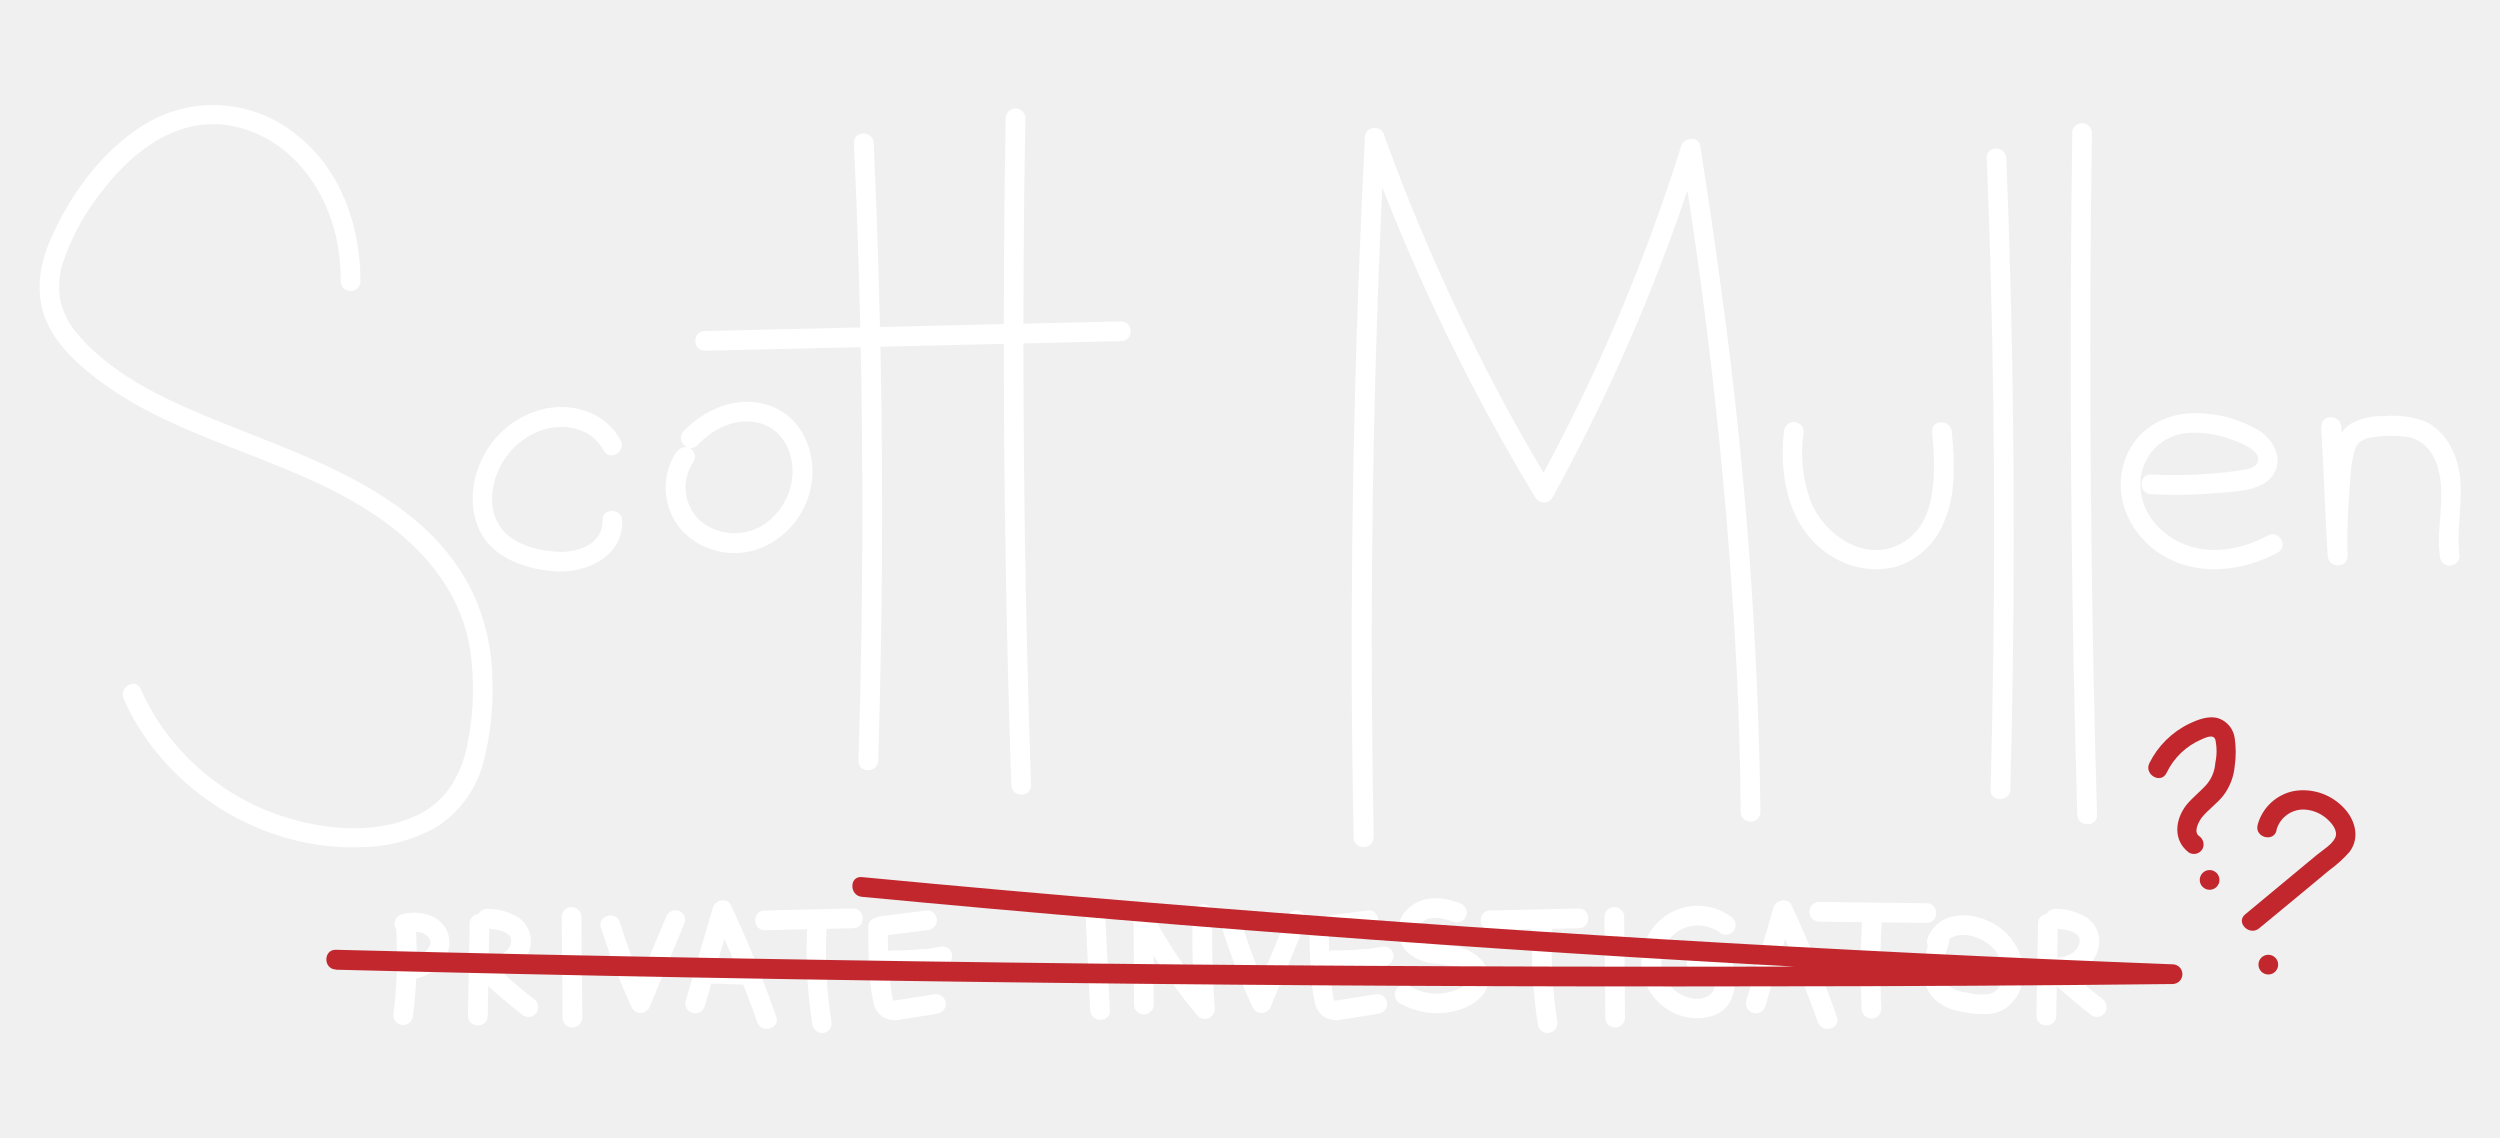
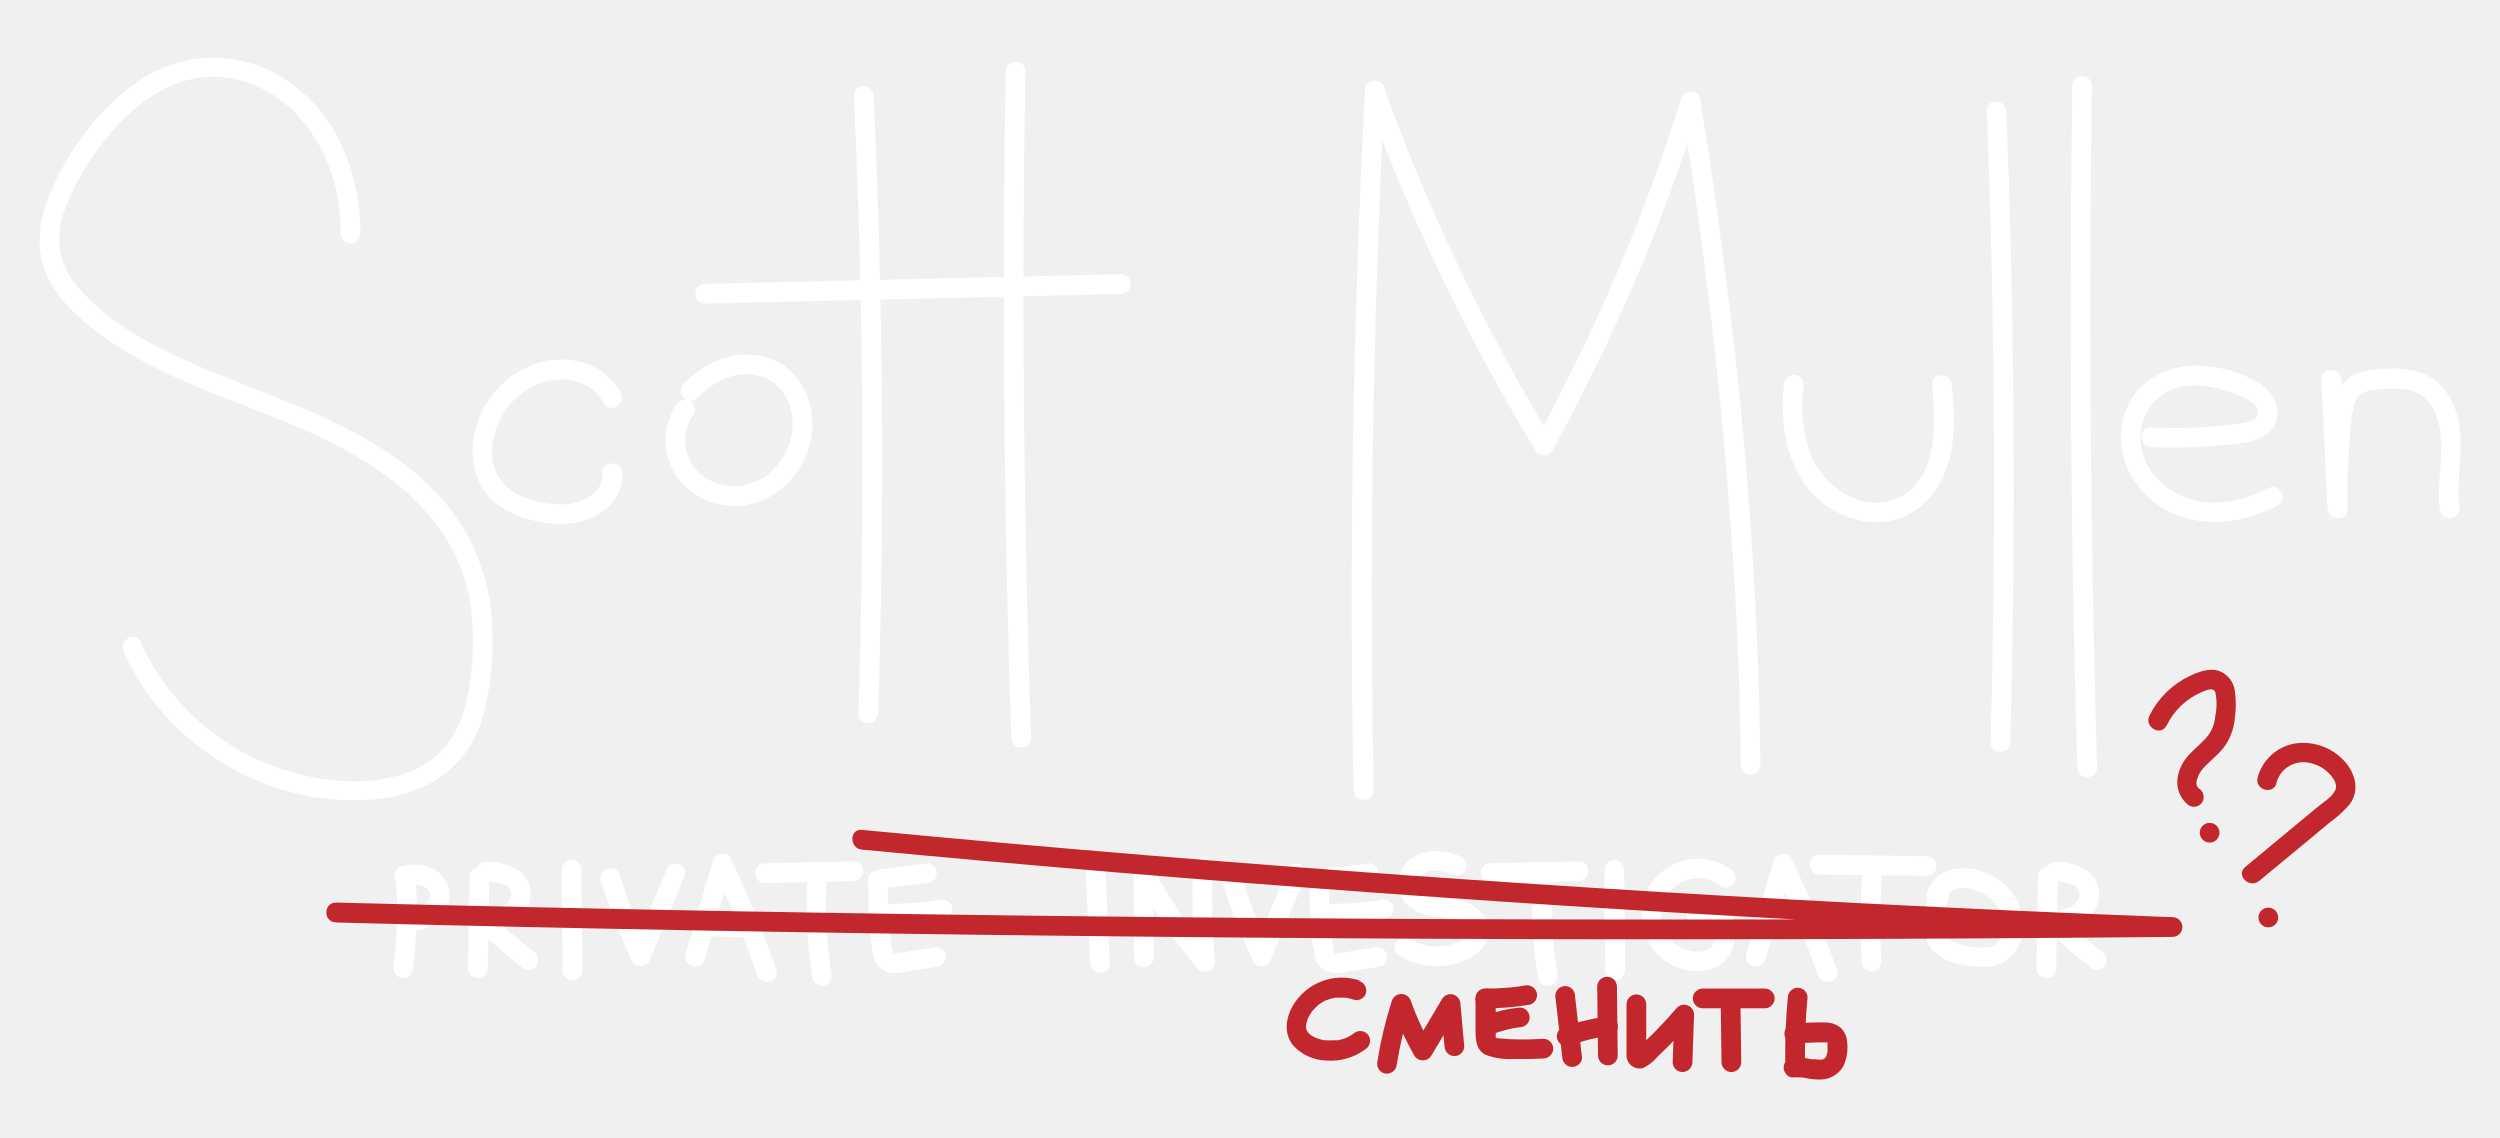
<svg xmlns="http://www.w3.org/2000/svg" id="Layer_1" data-name="Layer 1" viewBox="0 0 380.35 173.05">
  <defs>
    <style>.cls-1{fill:#fff;}.cls-2{fill:#c1272d;}</style>
  </defs>
-   <path class="cls-1" d="M54.84,42.77c0-8.41-3-17.07-9.84-22.35a20,20,0,0,0-22.13-2C16,22.24,10.63,29.5,7.61,36.62c-1.71,4-2.3,8.44-.42,12.54,1.72,3.74,5,6.56,8.25,9C29,68.11,46.8,70,60.06,80.57c6.41,5.08,11,11.83,11.69,20.12a41.88,41.88,0,0,1-.83,13.44c-1,4.06-3.07,7.56-6.83,9.57-6.73,3.58-15.63,2.55-22.51,0A36.12,36.12,0,0,1,24.1,109.81a35.34,35.34,0,0,1-2.7-5c-.78-1.76-3.37-.24-2.59,1.51,6.1,13.81,21.09,23.2,36.2,22.56a23.54,23.54,0,0,0,11.59-3.18,16.63,16.63,0,0,0,6.91-9.63,42.41,42.41,0,0,0,1.39-12.84A31.63,31.63,0,0,0,72,90.35C65,75.51,47.88,70,33.8,64.32c-7.69-3.09-16.08-6.76-21.67-13.1A12.39,12.39,0,0,1,9.24,46a12.07,12.07,0,0,1,.5-6.57A36.54,36.54,0,0,1,15.9,28.61c4.67-6,11.63-11.06,19.6-9.41C44,21,49.55,28.38,51.24,36.56a31.57,31.57,0,0,1,.6,6.21,1.5,1.5,0,0,0,3,0Z" />
-   <path class="cls-1" d="M129.92,21.76q1.68,36.51,1.16,73.08-.15,10.44-.47,20.88c-.06,1.93,2.94,1.93,3,0q1.14-36.54.09-73.09-.3-10.44-.78-20.87c-.09-1.92-3.09-1.93-3,0Z" />
-   <path class="cls-1" d="M153,18q-.66,39.53.23,79.07.25,11.19.63,22.37c.06,1.93,3.06,1.93,3,0Q155.51,80,155.73,40.39,155.79,29.2,156,18a1.5,1.5,0,0,0-3,0Z" />
-   <path class="cls-1" d="M302.27,24.06q1.49,37.44,1,74.91-.14,10.59-.42,21.16c-.06,1.93,2.94,1.93,3,0q1-37.45.08-74.93-.27-10.58-.69-21.14c-.07-1.93-3.07-1.94-3,0Z" />
-   <path class="cls-1" d="M315.28,20.23q-.57,40.39.2,80.79.22,11.48.56,22.94c.06,1.92,3.06,1.93,3,0q-1.17-40.39-1-80.79.06-11.47.22-22.94a1.5,1.5,0,0,0-3,0Z" />
-   <path class="cls-1" d="M107.24,53.36l63.32-1.46c1.93,0,1.93-3,0-3l-63.32,1.46c-1.93,0-1.94,3,0,3Z" />
-   <path class="cls-1" d="M209,127.42q-.84-41.42.64-82.82.42-11.73,1-23.43l-2.95.4A307,307,0,0,0,226.9,64.08q3.21,5.88,6.7,11.62a1.51,1.51,0,0,0,2.59,0A286.69,286.69,0,0,0,258.67,23h-2.89a723.1,723.1,0,0,1,8.42,78.38q.54,11.06.63,22.14a1.5,1.5,0,0,0,3,0,640.42,640.42,0,0,0-5.9-79q-1.49-11.19-3.26-22.33c-.25-1.55-2.49-1.29-2.89,0a282.72,282.72,0,0,1-22.18,52h2.59a301.05,301.05,0,0,1-25.54-53.42,1.51,1.51,0,0,0-3,.4q-2.13,41.36-2,82.8.06,11.73.3,23.45c0,1.93,3,1.93,3,0Z" />
-   <path class="cls-1" d="M271.41,65.7c-.84,7.08.93,15.34,7.58,19.12a12.63,12.63,0,0,0,9.47,1.41,11.65,11.65,0,0,0,7.3-6.82c1.89-4.34,1.59-9.11,1.2-13.72-.16-1.91-3.16-1.92-3,0,.48,5.73,1.1,14.44-5.33,17.31-5.32,2.37-11.13-1.78-13.12-6.62a21.44,21.44,0,0,1-1.1-10.68,1.5,1.5,0,0,0-1.5-1.5,1.54,1.54,0,0,0-1.5,1.5Z" />
-   <path class="cls-1" d="M327.28,75.18A71.2,71.2,0,0,0,337.4,75c2.53-.24,6.1-.23,8-2.22,2.22-2.3.78-5.61-1.54-7.17a18.7,18.7,0,0,0-8-2.66c-5.48-.67-10.84,1.78-12.65,7.25-1.69,5.14.54,10.47,4.77,13.6,5.47,4,12.83,3.39,18.56.26,1.69-.92.18-3.51-1.52-2.59-4,2.18-9,3.09-13.27,1.09-3.62-1.69-6.3-5.12-6.1-9.23a7.76,7.76,0,0,1,7.3-7.47,16,16,0,0,1,6.36.94c1.19.41,5.2,1.81,4.05,3.74-.45.75-1.72.9-2.49,1-1.42.25-2.86.39-4.3.51a70.55,70.55,0,0,1-9.31.15c-1.93-.1-1.92,2.9,0,3Z" />
-   <path class="cls-1" d="M353.14,65c.44,6.52.57,13.06,1,19.58.13,1.9,3.05,1.94,3,0-.06-2.72,0-5.44.19-8.15.07-1.4.17-2.79.3-4.18a16,16,0,0,1,.66-3.89c.51-1.4,1.75-1.78,3.13-1.89a17.79,17.79,0,0,1,4.89,0c3,.59,4.38,3.15,4.88,5.94.72,4-.53,8.1,0,12.14a1.54,1.54,0,0,0,1.5,1.5,1.51,1.51,0,0,0,1.5-1.5c-.54-4.17.62-8.35,0-12.52-.51-3.32-2.23-6.6-5.45-8a14,14,0,0,0-6.06-.72,9.86,9.86,0,0,0-5,1.14c-2.9,1.88-2.87,6.1-3.11,9.18a106.6,106.6,0,0,0-.37,10.87h3c-.43-6.52-.56-13.06-1-19.58-.12-1.91-3.12-1.93-3,0Z" />
-   <path class="cls-1" d="M102.93,68.7a9.88,9.88,0,0,0,.8,12,11,11,0,0,0,12.08,2.67,12.73,12.73,0,0,0,7.66-9.78c.63-4.3-1-9.12-5-11.27-5-2.66-10.78-.59-14.45,3.27-1.34,1.4.78,3.52,2.12,2.12,2.47-2.6,6-4.36,9.64-3.27,3.28,1,4.88,4.25,4.8,7.5A9.86,9.86,0,0,1,115.9,80a8.25,8.25,0,0,1-9-.45,6.89,6.89,0,0,1-1.35-9.35,1.51,1.51,0,0,0-.54-2,1.53,1.53,0,0,0-2,.53Z" />
-   <path class="cls-1" d="M94.43,67c-2.17-4.1-6.9-5.69-11.29-4.87a14,14,0,0,0-9.55,7.19c-1.94,3.62-2.41,8.32-.29,12,2.23,3.85,7.07,5.31,11.25,5.61,4.68.33,10.32-2.35,10.11-7.75-.08-1.92-3.08-1.93-3,0,.13,3.4-3.51,4.84-6.37,4.78-3.07-.06-7.12-1-9.05-3.6s-1.62-6.1-.4-8.82a11.37,11.37,0,0,1,6.29-6c3.55-1.28,7.83-.55,9.71,3,.9,1.7,3.49.19,2.59-1.52Z" />
-   <path class="cls-1" d="M60.28,141.45a70.05,70.05,0,0,1-.44,13,1.51,1.51,0,0,0,1.5,1.5,1.53,1.53,0,0,0,1.5-1.5,70.05,70.05,0,0,0,.44-13,1.54,1.54,0,0,0-1.5-1.5,1.51,1.51,0,0,0-1.5,1.5Z" />
-   <path class="cls-1" d="M61.86,141.89l.49-.1c.17,0,.16,0,0,0l.25,0a6.19,6.19,0,0,1,.86,0c.15,0,.36,0,.09,0a2.73,2.73,0,0,1,.48.1,1.46,1.46,0,0,1,.46.15l-.17-.07a.7.7,0,0,1,.17.09,3.79,3.79,0,0,1,.34.2c.27.17-.19-.19,0,0l.28.28c.11.12.09.1,0-.08a.91.91,0,0,0,.11.16l.14.26c.07.14.06.11,0-.1a1.06,1.06,0,0,1,.06.19,2.29,2.29,0,0,0,.07.28c0-.24,0-.28,0-.11a1.76,1.76,0,0,1,0,.23c0,.18,0,.16,0-.05a1,1,0,0,1,0,.17.89.89,0,0,1-.12.39c.08-.18.09-.19,0,0l-.11.21-.18.3-.12.17,0,0a3.2,3.2,0,0,1-.25.27l-.26.26-.16.14.05,0a1.92,1.92,0,0,0-.26.17l-.36.22-.33.16c-.11,0-.07,0,.11-.05l-.2.07a5.71,5.71,0,0,1-.71.19l-.2,0H62a1.5,1.5,0,0,0,0,3,6.7,6.7,0,0,0,5.79-3.38,4.38,4.38,0,0,0,.21-4,4.72,4.72,0,0,0-2.45-2.29,7.23,7.23,0,0,0-4.46-.21,1.5,1.5,0,0,0,.8,2.89Z" />
-   <path class="cls-1" d="M71.45,140.5l-.25,14.05c0,1.93,3,1.93,3,0l.25-14.05c0-1.93-3-1.93-3,0Z" />
-   <path class="cls-1" d="M74.05,141.27c1.28.09,4.07.37,3.7,2.18s-2.59,2.24-4.12,2.4a1.52,1.52,0,0,0-1.06,2.56,80.17,80.17,0,0,0,7.06,6.1,1.5,1.5,0,0,0,2.05-.54,1.53,1.53,0,0,0-.54-2.05,76.45,76.45,0,0,1-6.45-5.63l-1.06,2.56c3.08-.32,6.61-1.56,7.1-5.09A4.34,4.34,0,0,0,79,139.67a8.88,8.88,0,0,0-4.9-1.4,1.51,1.51,0,0,0-1.5,1.5,1.54,1.54,0,0,0,1.5,1.5Z" />
-   <path class="cls-1" d="M310.07,140.5l-.24,14.05c0,1.93,3,1.93,3,0l.24-14.05c0-1.93-3-1.93-3,0Z" />
-   <path class="cls-1" d="M312.68,141.27c1.28.09,4.06.37,3.69,2.18s-2.59,2.24-4.11,2.4a1.52,1.52,0,0,0-1.06,2.56,80,80,0,0,0,7.05,6.1,1.51,1.51,0,0,0,2.06-.54,1.54,1.54,0,0,0-.54-2.05,73.43,73.43,0,0,1-6.45-5.63l-1.06,2.56c3.07-.32,6.61-1.56,7.09-5.09a4.34,4.34,0,0,0-1.78-4.09,8.85,8.85,0,0,0-4.89-1.4,1.51,1.51,0,0,0-1.5,1.5,1.53,1.53,0,0,0,1.5,1.5Z" />
-   <path class="cls-1" d="M85.46,139.5l.13,15.32a1.5,1.5,0,0,0,3,0l-.13-15.32a1.5,1.5,0,0,0-3,0Z" />
-   <path class="cls-1" d="M244.1,139.5l.13,15.32a1.5,1.5,0,0,0,3,0l-.13-15.32a1.5,1.5,0,0,0-3,0Z" />
-   <path class="cls-1" d="M91.44,141.13a98.7,98.7,0,0,0,4.73,12.25,1.49,1.49,0,0,0,1.5.72A1.56,1.56,0,0,0,98.91,153l5.26-12.62a1.51,1.51,0,0,0-1-1.85,1.54,1.54,0,0,0-1.84,1L96,152.23l2.74-.36a90,90,0,0,1-4.42-11.54c-.57-1.84-3.47-1.05-2.9.8Z" />
-   <path class="cls-1" d="M185.91,141.13a97.15,97.15,0,0,0,4.73,12.25,1.49,1.49,0,0,0,1.5.72,1.56,1.56,0,0,0,1.24-1.08l5.26-12.62a1.52,1.52,0,0,0-1-1.85,1.54,1.54,0,0,0-1.84,1l-5.26,12.63,2.74-.36a91.52,91.52,0,0,1-4.43-11.54c-.56-1.84-3.46-1.05-2.89.8Z" />
-   <path class="cls-1" d="M107.2,153.16l4.15-14.24-2.74.35q3.69,8,6.6,16.24c.64,1.81,3.53,1,2.89-.8q-3-8.64-6.9-17c-.56-1.22-2.4-.79-2.74.36l-4.15,14.24a1.5,1.5,0,0,0,2.89.8Z" />
-   <path class="cls-1" d="M107,149.59l7.14.24a1.51,1.51,0,0,0,1.5-1.5,1.53,1.53,0,0,0-1.5-1.5l-7.14-.24a1.5,1.5,0,0,0-1.5,1.5,1.52,1.52,0,0,0,1.5,1.5Z" />
-   <path class="cls-1" d="M268.56,153.16l4.16-14.24-2.75.35q3.69,8,6.6,16.24c.64,1.81,3.54,1,2.89-.8q-3-8.64-6.9-17c-.56-1.22-2.4-.79-2.74.36l-4.15,14.24a1.5,1.5,0,0,0,2.89.8Z" />
-   <path class="cls-1" d="M268.36,149.59l7.14.24a1.5,1.5,0,0,0,0-3l-7.14-.24a1.5,1.5,0,0,0-1.5,1.5,1.53,1.53,0,0,0,1.5,1.5Z" />
-   <path class="cls-1" d="M129.8,138.22l-13.45.3c-1.92,0-1.93,3,0,3l13.45-.3c1.93,0,1.93-3,0-3Z" />
-   <path class="cls-1" d="M122.84,140.52a70.94,70.94,0,0,0,.79,15.54,1.52,1.52,0,0,0,1.84,1.05,1.54,1.54,0,0,0,1-1.85,67.33,67.33,0,0,1-.68-14.74c.11-1.93-2.89-1.93-3,0Z" />
-   <path class="cls-1" d="M240.18,138.22l-13.45.3c-1.92,0-1.93,3,0,3l13.45-.3c1.93,0,1.93-3,0-3Z" />
-   <path class="cls-1" d="M233.22,140.52a70.94,70.94,0,0,0,.79,15.54,1.51,1.51,0,0,0,1.84,1.05,1.54,1.54,0,0,0,1.05-1.85,66.72,66.72,0,0,1-.68-14.74c.11-1.93-2.89-1.93-3,0Z" />
-   <path class="cls-1" d="M132.09,141c0,1.95,0,3.91.14,5.86a32.84,32.84,0,0,0,.65,5.68,3.6,3.6,0,0,0,1.29,2.09,3.75,3.75,0,0,0,2.89.47c1.91-.27,3.82-.61,5.73-.92a1.51,1.51,0,0,0,1.05-1.84,1.52,1.52,0,0,0-1.84-1.05l-4.81.77-.95.15c-.27,0-.2.07-.35,0,0,0-.07-.24-.12-.42a7.45,7.45,0,0,1-.14-.8,66.17,66.17,0,0,1-.54-9.95c0-1.93-3-1.93-3,0Z" />
-   <path class="cls-1" d="M135.76,147.63a36.89,36.89,0,0,0,8.05-.73,1.5,1.5,0,0,0,1-1.85,1.52,1.52,0,0,0-1.84-1c-.63.12-1.27.23-1.9.32s.29,0-.19,0l-.44,0-1,.1a33.74,33.74,0,0,1-3.76.12,1.5,1.5,0,0,0,0,3Z" />
-   <path class="cls-1" d="M134.23,142.37l6.81-.86a1.63,1.63,0,0,0,1.06-.44,1.54,1.54,0,0,0,.44-1.06c0-.73-.67-1.6-1.5-1.5l-6.81.86a1.61,1.61,0,0,0-1.06.44,1.5,1.5,0,0,0-.44,1.06c0,.73.66,1.6,1.5,1.5Z" />
-   <path class="cls-1" d="M199.24,141c0,1.95,0,3.91.14,5.86a32.84,32.84,0,0,0,.65,5.68,3.56,3.56,0,0,0,1.3,2.09,3.72,3.72,0,0,0,2.88.47c1.91-.27,3.82-.61,5.73-.92a1.5,1.5,0,0,0,1.05-1.84,1.52,1.52,0,0,0-1.84-1.05l-4.81.77-1,.15c-.27,0-.2.07-.34,0s-.08-.24-.13-.42-.1-.53-.14-.8a66.17,66.17,0,0,1-.54-9.95c0-1.93-3-1.93-3,0Z" />
-   <path class="cls-1" d="M202.91,147.63a36.89,36.89,0,0,0,8.05-.73,1.52,1.52,0,0,0,1-1.85,1.53,1.53,0,0,0-1.85-1c-.63.12-1.26.23-1.9.32-.48.08.29,0-.19,0l-.44,0-1,.1a33.66,33.66,0,0,1-3.76.12,1.5,1.5,0,1,0,0,3Z" />
-   <path class="cls-1" d="M201.38,142.37l6.81-.86a1.63,1.63,0,0,0,1.06-.44,1.54,1.54,0,0,0,.44-1.06c0-.73-.67-1.6-1.5-1.5l-6.81.86a1.63,1.63,0,0,0-1.06.44,1.5,1.5,0,0,0-.44,1.06c0,.73.67,1.6,1.5,1.5Z" />
-   <path class="cls-1" d="M165.13,138.65l.73,15.06c.09,1.92,3.09,1.93,3,0l-.73-15.06c-.09-1.92-3.09-1.93-3,0Z" />
-   <path class="cls-1" d="M175.53,152.81l-.06-13.07-2.79.76a80.62,80.62,0,0,0,9.58,14.09,1.51,1.51,0,0,0,2.56-1.06,137.5,137.5,0,0,1-.35-14.5c.06-1.93-2.94-1.93-3,0a137.5,137.5,0,0,0,.35,14.5l2.56-1.06A77.32,77.32,0,0,1,175.27,139a1.51,1.51,0,0,0-2.8.76l.06,13.07a1.5,1.5,0,0,0,3,0Z" />
-   <path class="cls-1" d="M222.05,137.39c-2.59-1-5.76-1.2-7.88.9a4.5,4.5,0,0,0,.16,6.77,7.19,7.19,0,0,0,3.3,1.46,21.71,21.71,0,0,1,4.34.7c.68.28,1.5.93,1.52,1.58,0,.81-1,1.41-1.75,1.73a8.1,8.1,0,0,1-7.34-.53,1.5,1.5,0,0,0-1.51,2.59,11.26,11.26,0,0,0,7.79,1.37c2.42-.42,5.38-1.88,5.76-4.58.42-3-2.47-5-5.09-5.39a25.35,25.35,0,0,1-4-.62c-.78-.26-1.6-.77-1.71-1.56a1.77,1.77,0,0,1,.38-1.12,2.6,2.6,0,0,1,1-.81c1.33-.56,2.91-.08,4.18.4a1.5,1.5,0,1,0,.8-2.89Z" />
-   <path class="cls-1" d="M263.29,139.42a8.57,8.57,0,0,0-13.57,7.38,8.66,8.66,0,0,0,5,7.34c2.79,1.29,7,1.18,8.59-1.92a7.3,7.3,0,0,0,.67-3.06,4.59,4.59,0,0,0-.58-2.88c-1.32-1.91-3.69-1.74-5.67-1.26s-1.09,3.35.79,2.89a4.82,4.82,0,0,1,1.88-.23c-.2,0,.42.17.27.1.07,0,.27.19.25.15a3.61,3.61,0,0,1,0,1.67,2.69,2.69,0,0,1-.41,1.41,3,3,0,0,1-2,.94,5.12,5.12,0,0,1-2.76-.65,5.62,5.62,0,0,1-3-4.59,5.59,5.59,0,0,1,9.06-4.7,1.51,1.51,0,0,0,2.05-.54,1.53,1.53,0,0,0-.54-2.05Z" />
-   <path class="cls-1" d="M276.78,140.22l16.34.2c1.93,0,1.93-3,0-3l-16.34-.2a1.5,1.5,0,0,0,0,3Z" />
-   <path class="cls-1" d="M283.31,139.92a115.41,115.41,0,0,0-.08,13.54,1.5,1.5,0,1,0,3,0,115.41,115.41,0,0,1,.08-13.54,1.5,1.5,0,0,0-3,0Z" />
-   <path class="cls-1" d="M293.64,142.79c-1,3-1.83,6.6.6,9.16a7.35,7.35,0,0,0,4.06,1.93,13.51,13.51,0,0,0,4.86.31c3.18-.58,5-3.92,4.65-6.95a8.83,8.83,0,0,0-5.26-7.08,8.61,8.61,0,0,0-5.64-.7,5.26,5.26,0,0,0-3.69,3.41,1.52,1.52,0,0,0,1,1.85,1.54,1.54,0,0,0,1.85-1.05,2.24,2.24,0,0,1,1.7-1.34,5.46,5.46,0,0,1,3.23.43,6,6,0,0,1,3.73,4.29c.35,1.74-.37,3.85-2.2,4.2a8.53,8.53,0,0,1-3.1-.2,6.53,6.53,0,0,1-2.78-.91c-2-1.46-.84-4.57-.16-6.55a1.5,1.5,0,1,0-2.89-.8Z" />
-   <path class="cls-2" d="M51.1,147.53q54.65,1.38,109.31,2,54.38.65,108.76.53,30.69,0,61.36-.35a1.5,1.5,0,0,0,0-3q-39-1.49-77.91-3.83t-77.81-5.56q-21.87-1.8-43.7-3.88c-1.92-.18-1.9,2.82,0,3q38.83,3.69,77.74,6.53t77.86,4.8q21.9,1.11,43.82,1.94v-3q-54.66.52-109.33.3-54.37-.22-108.76-1.19-30.68-.54-61.34-1.32c-1.93-.05-1.93,2.95,0,3Z" />
-   <path class="cls-2" d="M329.66,117.51a10.41,10.41,0,0,1,5.23-5c.66-.28,1.81-.87,2.15,0a8.45,8.45,0,0,1,0,3.54,5.69,5.69,0,0,1-1.49,3.49c-.94,1-2,1.83-2.89,2.9-1.77,2.25-2.1,5.41.37,7.28a1.51,1.51,0,0,0,2.05-.54,1.53,1.53,0,0,0-.54-2c-.87-.66,0-2.2.43-2.79,1-1.23,2.29-2.11,3.27-3.33a8.67,8.67,0,0,0,1.75-4.52,14.63,14.63,0,0,0,0-4.23,3.71,3.71,0,0,0-2.4-3c-1.51-.5-3.15.15-4.51.79a13.15,13.15,0,0,0-6.07,6c-.86,1.72,1.73,3.25,2.59,1.52Z" />
-   <path class="cls-2" d="M336.17,135.37a1.5,1.5,0,0,0,0-3,1.5,1.5,0,0,0,0,3Z" />
-   <path class="cls-2" d="M346.33,126.31A4.24,4.24,0,0,1,351,123.2a5.67,5.67,0,0,1,3.08,1.43c.73.66,1.66,1.78,1.2,2.82s-2,1.94-2.85,2.66l-3.62,3-7.23,6c-1.49,1.23.64,3.35,2.12,2.13l7.1-5.87,3.61-3a18.27,18.27,0,0,0,3.05-2.77c1.75-2.32.73-5.27-1.26-7.07a8.46,8.46,0,0,0-7.16-2.19,7.13,7.13,0,0,0-5.57,5.19c-.46,1.87,2.43,2.67,2.89.8Z" />
-   <path class="cls-2" d="M345.1,148.26a1.5,1.5,0,0,0,0-3,1.5,1.5,0,0,0,0,3Z" />
+   <path class="cls-1" d="M54.84,35.59c0-8.4-3-17.07-9.84-22.35a20,20,0,0,0-22.13-2C16,15.06,10.63,22.32,7.61,29.44,5.9,33.49,5.31,37.88,7.19,42c1.72,3.75,5,6.57,8.25,9C29,60.93,46.8,62.87,60.06,73.39c6.41,5.08,11,11.83,11.69,20.12A41.86,41.86,0,0,1,70.92,107c-1,4.06-3.07,7.56-6.83,9.57-6.73,3.59-15.63,2.55-22.51,0A36.12,36.12,0,0,1,24.1,102.64a34.91,34.91,0,0,1-2.7-5c-.78-1.76-3.37-.23-2.59,1.52C24.91,113,39.9,122.35,55,121.71a23.44,23.44,0,0,0,11.59-3.18,16.64,16.64,0,0,0,6.91-9.62A42.48,42.48,0,0,0,74.9,96.06,31.67,31.67,0,0,0,72,83.17c-7-14.84-24.15-20.35-38.23-26C26.11,54.05,17.72,50.39,12.13,44a12.41,12.41,0,0,1-2.89-5.22,12.1,12.1,0,0,1,.5-6.58,36.49,36.49,0,0,1,6.16-10.8c4.67-6,11.63-11.07,19.6-9.42,8.51,1.77,14,9.18,15.74,17.37a31.4,31.4,0,0,1,.6,6.2,1.5,1.5,0,0,0,3,0Z" />
+   <path class="cls-1" d="M129.92,14.59q1.68,36.51,1.16,73.07-.15,10.44-.47,20.88c-.06,1.93,2.94,1.93,3,0q1.14-36.53.09-73.08-.3-10.44-.78-20.87c-.09-1.93-3.09-1.94-3,0Z" />
+   <path class="cls-1" d="M153,10.84q-.66,39.54.23,79.07.25,11.19.63,22.37c.06,1.93,3.06,1.94,3,0q-1.34-39.51-1.11-79.06.06-11.19.25-22.38c0-1.93-3-1.93-3,0Z" />
+   <path class="cls-1" d="M302.27,16.88q1.49,37.44,1,74.92-.14,10.58-.42,21.15c-.06,1.94,2.94,1.93,3,0q1-37.44.08-74.92-.27-10.58-.69-21.15c-.07-1.92-3.07-1.93-3,0Z" />
+   <path class="cls-1" d="M315.28,13.05q-.57,40.39.2,80.8.22,11.46.56,22.93c.06,1.93,3.06,1.93,3,0q-1.17-40.38-1-80.79.06-11.46.22-22.94c0-1.93-3-1.93-3,0Z" />
+   <path class="cls-1" d="M107.24,46.19l63.32-1.47c1.93,0,1.93-3,0-3l-63.32,1.47c-1.93,0-1.94,3,0,3Z" />
+   <path class="cls-1" d="M209,120.24q-.84-41.4.64-82.82.42-11.72,1-23.43l-2.95.4A305.94,305.94,0,0,0,226.9,56.9q3.21,5.88,6.7,11.63a1.52,1.52,0,0,0,2.59,0,286.69,286.69,0,0,0,22.48-52.7h-2.89A723.18,723.18,0,0,1,264.2,94.2q.54,11.07.63,22.14a1.5,1.5,0,0,0,3,0,640.56,640.56,0,0,0-5.9-79Q260.45,26.17,258.67,15c-.25-1.56-2.49-1.29-2.89,0A282.92,282.92,0,0,1,233.6,67h2.59a301.05,301.05,0,0,1-25.54-53.42,1.51,1.51,0,0,0-3,.4q-2.13,41.37-2,82.8.06,11.73.3,23.45c0,1.93,3,1.94,3,0Z" />
+   <path class="cls-1" d="M271.41,58.52c-.84,7.08.93,15.34,7.58,19.13a12.58,12.58,0,0,0,9.47,1.4,11.62,11.62,0,0,0,7.3-6.82c1.89-4.34,1.59-9.1,1.2-13.71-.16-1.91-3.16-1.93-3,0,.48,5.73,1.1,14.43-5.33,17.3-5.32,2.37-11.13-1.77-13.12-6.62a21.43,21.43,0,0,1-1.1-10.68,1.5,1.5,0,0,0-1.5-1.5,1.54,1.54,0,0,0-1.5,1.5Z" />
+   <path class="cls-1" d="M327.28,68a69.75,69.75,0,0,0,10.12-.22c2.53-.24,6.1-.23,8-2.21,2.22-2.31.78-5.61-1.54-7.17a18.71,18.71,0,0,0-8-2.67C330.4,55.07,325,57.52,323.23,63c-1.69,5.15.54,10.47,4.77,13.61,5.47,4,12.83,3.38,18.56.26,1.69-.93.18-3.52-1.52-2.59-4,2.18-9,3.08-13.27,1.08-3.62-1.69-6.3-5.12-6.1-9.23a7.76,7.76,0,0,1,7.3-7.47,16,16,0,0,1,6.36,1c1.19.4,5.2,1.8,4.05,3.73-.45.75-1.72.9-2.49,1-1.42.24-2.86.38-4.3.5a70.55,70.55,0,0,1-9.31.15c-1.93-.09-1.92,2.91,0,3Z" />
+   <path class="cls-1" d="M353.14,57.82c.44,6.52.57,13.05,1,19.57.13,1.91,3.05,2,3,0-.06-2.72,0-5.44.19-8.15.07-1.39.17-2.79.3-4.18a15.92,15.92,0,0,1,.66-3.88c.51-1.41,1.75-1.78,3.13-1.9a17.79,17.79,0,0,1,4.89,0c3,.58,4.38,3.15,4.88,5.94.72,4-.53,8.1,0,12.13a1.54,1.54,0,0,0,1.5,1.5,1.51,1.51,0,0,0,1.5-1.5c-.54-4.17.62-8.35,0-12.51-.51-3.32-2.23-6.6-5.45-8a13.82,13.82,0,0,0-6.06-.71,9.86,9.86,0,0,0-5,1.14c-2.9,1.88-2.87,6.09-3.11,9.17a106.6,106.6,0,0,0-.37,10.87h3c-.43-6.52-.56-13-1-19.57-.12-1.92-3.12-1.93-3,0Z" />
+   <path class="cls-1" d="M102.93,61.53a9.88,9.88,0,0,0,.8,12,11,11,0,0,0,12.08,2.67,12.75,12.75,0,0,0,7.66-9.79c.63-4.3-1-9.12-5-11.26-5-2.67-10.78-.6-14.45,3.26-1.34,1.4.78,3.53,2.12,2.12,2.47-2.59,6-4.35,9.64-3.27,3.28,1,4.88,4.26,4.8,7.5a9.86,9.86,0,0,1-4.72,8.07,8.23,8.23,0,0,1-9-.44A6.9,6.9,0,0,1,105.52,63a1.51,1.51,0,0,0-.54-2,1.52,1.52,0,0,0-2,.54Z" />
+   <path class="cls-1" d="M94.43,59.78c-2.17-4.1-6.9-5.7-11.29-4.88a14.1,14.1,0,0,0-9.55,7.19c-1.94,3.63-2.41,8.33-.29,12,2.23,3.85,7.07,5.31,11.25,5.61,4.68.34,10.32-2.34,10.11-7.74-.08-1.93-3.08-1.94-3,0,.13,3.4-3.51,4.83-6.37,4.78-3.07-.06-7.12-1-9.05-3.61s-1.62-6.1-.4-8.81a11.34,11.34,0,0,1,6.29-6c3.55-1.29,7.83-.56,9.71,3,.9,1.71,3.49.19,2.59-1.51Z" />
+   <path class="cls-1" d="M60.28,134.28a70.08,70.08,0,0,1-.44,13,1.52,1.52,0,0,0,1.5,1.5,1.54,1.54,0,0,0,1.5-1.5,70.08,70.08,0,0,0,.44-13,1.54,1.54,0,0,0-1.5-1.5,1.51,1.51,0,0,0-1.5,1.5Z" />
+   <path class="cls-1" d="M61.86,134.72l.49-.1c.17,0,.16,0,0,0l.25,0a5,5,0,0,1,.86,0c.15,0,.36,0,.09,0a4.1,4.1,0,0,1,.48.1,1.77,1.77,0,0,1,.46.15l-.17-.07.17.09a3.87,3.87,0,0,1,.34.21c.27.16-.19-.2,0,0l.28.27c.11.13.09.1,0-.07l.11.16.14.25q.1.22,0-.09a1.27,1.27,0,0,1,.06.18,2.29,2.29,0,0,0,.07.28c0-.24,0-.27,0-.11a1.92,1.92,0,0,1,0,.24c0,.17,0,.15,0-.06a4.32,4.32,0,0,1-.16.56c.08-.17.09-.19,0,0l-.11.21-.18.3-.12.17c.13-.16.14-.18,0-.06a3.33,3.33,0,0,1-.25.28,3.07,3.07,0,0,1-.26.25l-.16.14.05,0a1.35,1.35,0,0,0-.26.18l-.36.21-.33.16.11-.05-.2.07a4.38,4.38,0,0,1-.71.19l-.2,0c.22,0,.25,0,.08,0l-.42,0a1.51,1.51,0,0,0-1.5,1.5,1.53,1.53,0,0,0,1.5,1.5,6.72,6.72,0,0,0,5.79-3.38,4.4,4.4,0,0,0,.21-4A4.72,4.72,0,0,0,65.52,132a7.3,7.3,0,0,0-4.46-.21,1.52,1.52,0,0,0-1,1.85,1.54,1.54,0,0,0,1.84,1.05Z" />
+   <path class="cls-1" d="M71.45,133.33l-.25,14c0,1.93,3,1.93,3,0l.25-14c0-1.93-3-1.93-3,0Z" />
+   <path class="cls-1" d="M74.05,134.09c1.28.1,4.07.37,3.7,2.19s-2.59,2.24-4.12,2.4a1.52,1.52,0,0,0-1.06,2.56,83.66,83.66,0,0,0,7.06,6.1,1.5,1.5,0,1,0,1.51-2.59,78.29,78.29,0,0,1-6.45-5.63l-1.06,2.56c3.08-.33,6.61-1.56,7.1-5.09a4.36,4.36,0,0,0-1.78-4.1,8.88,8.88,0,0,0-4.9-1.4,1.51,1.51,0,0,0-1.5,1.5,1.53,1.53,0,0,0,1.5,1.5Z" />
+   <path class="cls-1" d="M310.07,133.33l-.24,14c0,1.93,3,1.93,3,0l.24-14c0-1.93-3-1.93-3,0Z" />
+   <path class="cls-1" d="M312.68,134.09c1.28.1,4.06.37,3.69,2.19s-2.59,2.24-4.11,2.4a1.52,1.52,0,0,0-1.06,2.56,83.53,83.53,0,0,0,7.05,6.1,1.5,1.5,0,1,0,1.52-2.59,75.13,75.13,0,0,1-6.45-5.63l-1.06,2.56c3.07-.33,6.61-1.56,7.09-5.09a4.36,4.36,0,0,0-1.78-4.1,8.85,8.85,0,0,0-4.89-1.4,1.5,1.5,0,0,0,0,3Z" />
+   <path class="cls-1" d="M85.46,132.32l.13,15.32a1.5,1.5,0,0,0,3,0l-.13-15.32a1.5,1.5,0,0,0-3,0Z" />
+   <path class="cls-1" d="M244.1,132.32l.13,15.32a1.5,1.5,0,0,0,3,0l-.13-15.32a1.5,1.5,0,0,0-3,0Z" />
+   <path class="cls-1" d="M91.44,134a99.45,99.45,0,0,0,4.73,12.26,1.49,1.49,0,0,0,1.5.71,1.53,1.53,0,0,0,1.24-1.07l5.26-12.63a1.5,1.5,0,0,0-1-1.84,1.53,1.53,0,0,0-1.84,1.05L96,145.05l2.74-.36a89.83,89.83,0,0,1-4.42-11.53c-.57-1.84-3.47-1.06-2.9.79Z" />
+   <path class="cls-1" d="M185.91,134a97.88,97.88,0,0,0,4.73,12.26,1.49,1.49,0,0,0,1.5.71,1.53,1.53,0,0,0,1.24-1.07l5.26-12.63a1.51,1.51,0,0,0-1-1.84,1.53,1.53,0,0,0-1.84,1.05l-5.26,12.62,2.74-.36a91.38,91.38,0,0,1-4.43-11.53c-.56-1.84-3.46-1.06-2.89.79Z" />
+   <path class="cls-1" d="M107.2,146l4.15-14.24-2.74.36q3.69,8,6.6,16.23c.64,1.81,3.53,1,2.89-.8q-3-8.62-6.9-16.95c-.56-1.22-2.4-.79-2.74.36l-4.15,14.24a1.5,1.5,0,0,0,2.89.8Z" />
+   <path class="cls-1" d="M107,142.41l7.14.24a1.5,1.5,0,0,0,1.5-1.5,1.54,1.54,0,0,0-1.5-1.5l-7.14-.24a1.5,1.5,0,0,0,0,3Z" />
+   <path class="cls-1" d="M268.56,146l4.16-14.24-2.75.36q3.69,8,6.6,16.23c.64,1.81,3.54,1,2.89-.8q-3-8.62-6.9-16.95c-.56-1.22-2.4-.79-2.74.36l-4.15,14.24a1.5,1.5,0,0,0,2.89.8Z" />
+   <path class="cls-1" d="M268.36,142.41l7.14.24a1.5,1.5,0,0,0,1.5-1.5,1.53,1.53,0,0,0-1.5-1.5l-7.14-.24a1.5,1.5,0,0,0-1.5,1.5,1.52,1.52,0,0,0,1.5,1.5Z" />
+   <path class="cls-1" d="M129.8,131.05l-13.45.29c-1.92,0-1.93,3,0,3l13.45-.29c1.93-.05,1.93-3.05,0-3Z" />
+   <path class="cls-1" d="M122.84,133.34a70.91,70.91,0,0,0,.79,15.54,1.51,1.51,0,0,0,1.84,1.05,1.53,1.53,0,0,0,1-1.85,67.33,67.33,0,0,1-.68-14.74c.11-1.93-2.89-1.92-3,0Z" />
+   <path class="cls-1" d="M240.18,131.05l-13.45.29c-1.92,0-1.93,3,0,3l13.45-.29c1.93-.05,1.93-3.05,0-3Z" />
+   <path class="cls-1" d="M233.22,133.34a70.91,70.91,0,0,0,.79,15.54,1.51,1.51,0,0,0,1.84,1.05,1.53,1.53,0,0,0,1.05-1.85,66.72,66.72,0,0,1-.68-14.74c.11-1.93-2.89-1.92-3,0Z" />
+   <path class="cls-1" d="M132.09,133.85c0,2,0,3.91.14,5.86a32.84,32.84,0,0,0,.65,5.69,3.6,3.6,0,0,0,1.29,2.08,3.71,3.71,0,0,0,2.89.48c1.91-.28,3.82-.62,5.73-.92a1.52,1.52,0,0,0,1.05-1.85,1.53,1.53,0,0,0-1.84-1.05l-4.81.78-.95.14c-.27,0-.2.08-.35,0,0,0-.07-.23-.12-.42a7,7,0,0,1-.14-.8,66.1,66.1,0,0,1-.54-10c0-1.93-3-1.93-3,0Z" />
+   <path class="cls-1" d="M135.76,140.46a37.53,37.53,0,0,0,8.05-.74,1.5,1.5,0,0,0,1-1.84,1.54,1.54,0,0,0-1.84-1c-.63.13-1.27.23-1.9.33l-.19,0-.44.05-1,.09a36.34,36.34,0,0,1-3.76.13,1.5,1.5,0,0,0-1.5,1.5,1.54,1.54,0,0,0,1.5,1.5Z" />
+   <path class="cls-1" d="M134.23,135.19l6.81-.85a1.74,1.74,0,0,0,1.06-.44,1.56,1.56,0,0,0,.44-1.06c0-.73-.67-1.61-1.5-1.5l-6.81.85a1.61,1.61,0,0,0-1.06.44,1.52,1.52,0,0,0-.44,1.06c0,.73.66,1.61,1.5,1.5Z" />
+   <path class="cls-1" d="M199.24,133.85q-.06,2.94.14,5.86a32.84,32.84,0,0,0,.65,5.69,3.57,3.57,0,0,0,1.3,2.08,3.68,3.68,0,0,0,2.88.48c1.91-.28,3.82-.62,5.73-.92a1.51,1.51,0,0,0,1.05-1.85,1.53,1.53,0,0,0-1.84-1.05l-4.81.78-1,.14c-.27,0-.2.08-.34,0s-.08-.23-.13-.42-.1-.53-.14-.8a66.1,66.1,0,0,1-.54-10c0-1.93-3-1.93-3,0Z" />
+   <path class="cls-1" d="M202.91,140.46a37.53,37.53,0,0,0,8.05-.74,1.51,1.51,0,0,0,1-1.84,1.55,1.55,0,0,0-1.85-1c-.63.13-1.26.23-1.9.33l-.19,0-.44.05-1,.09a36.24,36.24,0,0,1-3.76.13,1.51,1.51,0,0,0-1.5,1.5,1.54,1.54,0,0,0,1.5,1.5Z" />
+   <path class="cls-1" d="M201.38,135.19l6.81-.85a1.74,1.74,0,0,0,1.06-.44,1.56,1.56,0,0,0,.44-1.06c0-.73-.67-1.61-1.5-1.5l-6.81.85a1.63,1.63,0,0,0-1.06.44,1.52,1.52,0,0,0-.44,1.06c0,.73.67,1.61,1.5,1.5Z" />
+   <path class="cls-1" d="M165.13,131.47l.73,15.06c.09,1.93,3.09,1.94,3,0l-.73-15.06c-.09-1.92-3.09-1.93-3,0Z" />
+   <path class="cls-1" d="M175.53,145.64l-.06-13.08-2.79.76a80.7,80.7,0,0,0,9.58,14.1,1.51,1.51,0,0,0,2.56-1.06,137.76,137.76,0,0,1-.35-14.51c.06-1.93-2.94-1.93-3,0a137.76,137.76,0,0,0,.35,14.51l2.56-1.06a77.32,77.32,0,0,1-9.11-13.49,1.51,1.51,0,0,0-2.8.75l.06,13.08a1.5,1.5,0,0,0,3,0Z" />
+   <path class="cls-1" d="M222.05,130.21c-2.59-1-5.76-1.2-7.88.9a4.5,4.5,0,0,0,.16,6.77,7.31,7.31,0,0,0,3.3,1.47,21.71,21.71,0,0,1,4.34.7c.68.27,1.5.92,1.52,1.57,0,.81-1,1.42-1.75,1.74a8.14,8.14,0,0,1-7.34-.54,1.5,1.5,0,0,0-1.51,2.59,11.27,11.27,0,0,0,7.79,1.38c2.42-.43,5.38-1.88,5.76-4.59.42-3-2.47-5-5.09-5.38a25.37,25.37,0,0,1-4-.63c-.78-.26-1.6-.77-1.71-1.55a1.78,1.78,0,0,1,.38-1.13,2.69,2.69,0,0,1,1-.81c1.33-.56,2.91-.08,4.18.4a1.51,1.51,0,0,0,1.85-1,1.53,1.53,0,0,0-1-1.84Z" />
+   <path class="cls-1" d="M263.29,132.25a8.56,8.56,0,1,0-8.6,14.72c2.79,1.29,7,1.17,8.59-1.92A7.33,7.33,0,0,0,264,142a4.57,4.57,0,0,0-.58-2.88c-1.32-1.91-3.69-1.75-5.67-1.26s-1.09,3.35.79,2.89a4.83,4.83,0,0,1,1.88-.24c-.2,0,.42.18.27.1.07,0,.27.2.25.15a3.62,3.62,0,0,1,0,1.67,2.67,2.67,0,0,1-.41,1.41,2.87,2.87,0,0,1-2,.94,5,5,0,0,1-2.76-.64,5.63,5.63,0,0,1-3-4.6,5.58,5.58,0,0,1,9.06-4.69,1.5,1.5,0,0,0,1.51-2.59Z" />
+   <path class="cls-1" d="M276.78,133.05l16.34.2a1.5,1.5,0,0,0,0-3l-16.34-.2c-1.93,0-1.93,3,0,3Z" />
+   <path class="cls-1" d="M283.31,132.74a115.41,115.41,0,0,0-.08,13.54,1.53,1.53,0,0,0,1.5,1.5,1.51,1.51,0,0,0,1.5-1.5,115.41,115.41,0,0,1,.08-13.54,1.5,1.5,0,0,0-3,0Z" />
+   <path class="cls-1" d="M293.64,135.61c-1,3-1.83,6.6.6,9.17a7.34,7.34,0,0,0,4.06,1.92,13.29,13.29,0,0,0,4.86.31c3.18-.58,5-3.91,4.65-6.95a8.8,8.8,0,0,0-5.26-7.07,8.62,8.62,0,0,0-5.64-.71,5.25,5.25,0,0,0-3.69,3.42,1.51,1.51,0,0,0,1,1.84,1.54,1.54,0,0,0,1.85-1,2.26,2.26,0,0,1,1.7-1.34,5.54,5.54,0,0,1,3.23.43,6,6,0,0,1,3.73,4.3c.35,1.74-.37,3.84-2.2,4.2a9,9,0,0,1-3.1-.2,6.68,6.68,0,0,1-2.78-.92c-2-1.46-.84-4.57-.16-6.55a1.5,1.5,0,1,0-2.89-.8Z" />
+   <path class="cls-2" d="M51.1,140.35q54.65,1.4,109.31,2,54.38.65,108.76.54,30.69-.06,61.36-.35a1.5,1.5,0,0,0,0-3q-39-1.48-77.91-3.83t-77.81-5.56q-21.87-1.81-43.7-3.89c-1.92-.18-1.9,2.82,0,3q38.83,3.69,77.74,6.53t77.86,4.8q21.9,1.11,43.82,1.95v-3q-54.66.51-109.33.3-54.37-.23-108.76-1.19-30.68-.56-61.34-1.33c-1.93,0-1.93,3,0,3Z" />
+   <path class="cls-2" d="M329.66,110.33a10.45,10.45,0,0,1,5.23-5c.66-.28,1.81-.86,2.15,0a8.49,8.49,0,0,1,0,3.55,5.72,5.72,0,0,1-1.49,3.49c-.94,1-2,1.82-2.89,2.9-1.77,2.24-2.1,5.4.37,7.27a1.5,1.5,0,0,0,2.05-.53,1.55,1.55,0,0,0-.54-2.06c-.87-.66,0-2.2.43-2.79,1-1.23,2.29-2.11,3.27-3.33A8.61,8.61,0,0,0,340,109.3a14.56,14.56,0,0,0,0-4.22,3.72,3.72,0,0,0-2.4-3c-1.51-.5-3.15.15-4.51.79a13.17,13.17,0,0,0-6.07,6c-.86,1.72,1.73,3.24,2.59,1.51Z" />
+   <path class="cls-2" d="M336.17,128.19a1.5,1.5,0,0,0,0-3,1.5,1.5,0,0,0,0,3Z" />
+   <path class="cls-2" d="M346.33,119.13A4.23,4.23,0,0,1,351,116a5.66,5.66,0,0,1,3.08,1.42c.73.66,1.66,1.78,1.2,2.82s-2,1.94-2.85,2.67l-3.62,3-7.23,6c-1.49,1.23.64,3.34,2.12,2.12l7.1-5.87,3.61-3a17.84,17.84,0,0,0,3.05-2.77c1.75-2.32.73-5.26-1.26-7.07a8.49,8.49,0,0,0-7.16-2.19,7.15,7.15,0,0,0-5.57,5.19c-.46,1.88,2.43,2.68,2.89.8Z" />
+   <path class="cls-2" d="M345.1,141.09a1.5,1.5,0,0,0,0-3,1.5,1.5,0,0,0,0,3Z" />
+   <path class="cls-2" d="M206.85,149.17a8.64,8.64,0,0,0-10.2,3.91c-1.07,1.91-1.34,4.24.11,6a7.12,7.12,0,0,0,5,2.27,8.81,8.81,0,0,0,5.95-1.7,1.55,1.55,0,0,0,.54-2.05,1.52,1.52,0,0,0-2.06-.54,7.74,7.74,0,0,1-.87.58l-.46.23c-.16.08,0,0,0,0l-.27.11a8.94,8.94,0,0,1-1,.29l-.29,0s-.25,0-.1,0h-.1l-.37,0a9,9,0,0,1-1,0c-.18,0,0,0,0,0l-.23,0-.58-.13-.5-.16-.27-.1s.19.09,0,0a3.68,3.68,0,0,1-.44-.23c-.07,0-.47-.32-.27-.16a2.82,2.82,0,0,1-.36-.33l-.13-.15s.11.17,0,0-.23-.43-.14-.2a2.63,2.63,0,0,1-.09-.3c0-.07-.05-.24,0-.07a1.84,1.84,0,0,1,.07-.88,3.5,3.5,0,0,1,.17-.55c.06-.16,0,0,0,0l.12-.26a9.61,9.61,0,0,1,.53-.87s.17-.23,0,0a1.15,1.15,0,0,0,.14-.17c.13-.14.26-.29.4-.42s.24-.24.37-.35l.17-.14,0,0a6.52,6.52,0,0,1,.87-.53l.26-.13.07,0a6.45,6.45,0,0,1,.62-.21l.64-.14c.26-.05-.19,0,.08,0l.33,0c.22,0,.43,0,.65,0h.25l.29,0a7.62,7.62,0,0,1,1.23.31,1.5,1.5,0,0,0,1.84-1,1.53,1.53,0,0,0-1.05-1.85Z" />
+   <path class="cls-2" d="M212.45,162.25a61.08,61.08,0,0,1,2.2-9.16h-2.9a46.24,46.24,0,0,0,3.43,7.51,1.52,1.52,0,0,0,2.59,0l4.22-7.1-2.8-.76.58,6.44a1.54,1.54,0,0,0,1.5,1.5,1.51,1.51,0,0,0,1.5-1.5l-.58-6.44a1.54,1.54,0,0,0-1.1-1.44,1.52,1.52,0,0,0-1.69.68l-4.22,7.1h2.59a40.83,40.83,0,0,1-3.12-6.79,1.52,1.52,0,0,0-2.9,0,62.6,62.6,0,0,0-2.19,9.16,1.55,1.55,0,0,0,1.05,1.85,1.52,1.52,0,0,0,1.84-1.05Z" />
+   <path class="cls-2" d="M224.49,151.9l0,4.45c0,1.53-.07,3.3,1.51,4.12a10.48,10.48,0,0,0,4.28.65c1.51,0,3,0,4.53-.08a1.53,1.53,0,0,0,1.5-1.5,1.51,1.51,0,0,0-1.5-1.5c-1.33.09-2.67.12-4,.09q-1,0-1.92-.09l-1-.08c-.29,0,.14,0,0,0s-.24-.07-.36-.09.22.11,0,0,.14.18-.06-.06c.1.12.13.28.09.05,0,.22,0,0,0-.1,0-.63,0-1.27,0-1.9l0-3.94a1.51,1.51,0,0,0-1.5-1.5,1.54,1.54,0,0,0-1.5,1.5Z" />
+   <path class="cls-2" d="M227.15,157.3a19.22,19.22,0,0,1,3.89-1l-.4.05.58-.06a1.66,1.66,0,0,0,1.06-.44,1.52,1.52,0,0,0,.44-1.06,1.54,1.54,0,0,0-.44-1.06,1.44,1.44,0,0,0-1.06-.44,20.29,20.29,0,0,0-4.87,1.07,1.62,1.62,0,0,0-.89.69,1.57,1.57,0,0,0-.16,1.16,1.52,1.52,0,0,0,1.85,1Z" />
+   <path class="cls-2" d="M226,153.4a37.64,37.64,0,0,0,6.79-.56,1.51,1.51,0,0,0,1-1.85,1.55,1.55,0,0,0-1.84-1.05l-.79.13-.43.06.15,0-.24,0c-.51.07-1,.12-1.53.16-1,.08-2.1.11-3.15.1a1.5,1.5,0,0,0,0,3Z" />
+   <path class="cls-2" d="M236.62,151.52l1.06,9.31a1.54,1.54,0,0,0,1.5,1.5c.74,0,1.6-.66,1.5-1.5l-1.06-9.31a1.5,1.5,0,1,0-3,0Z" />
+   <path class="cls-2" d="M238.77,159.09a29.23,29.23,0,0,1,3-.93c.5-.12,1-.23,1.49-.33l.81-.14.35-.05.23,0c-.2,0-.22,0,0,0a1.59,1.59,0,0,0,1.06-.44,1.5,1.5,0,0,0,.44-1.06c0-.72-.66-1.6-1.5-1.5A31,31,0,0,0,238,156.2a1.5,1.5,0,1,0,.8,2.89Z" />
+   <path class="cls-2" d="M243,150.11l.12,10.47a1.5,1.5,0,0,0,3,0L246,150.11a1.5,1.5,0,0,0-3,0Z" />
+   <path class="cls-2" d="M247.46,152.79V158c0,.85,0,1.71,0,2.55a2,2,0,0,0,2.5,1.95,6.75,6.75,0,0,0,2.22-1.73c.6-.57,1.19-1.15,1.77-1.73,1.16-1.18,2.27-2.39,3.35-3.65l-2.56-1.06-.26,7.27a1.5,1.5,0,0,0,1.5,1.5,1.52,1.52,0,0,0,1.5-1.5l.26-7.27a1.52,1.52,0,0,0-2.56-1.06q-1.53,1.78-3.18,3.47c-.54.55-1.08,1.09-1.64,1.62l-.84.79-.43.39-.24.22a.76.76,0,0,1,.74-.14l.66.38a.84.84,0,0,1,.21.55v-.12c0-.17,0-.35,0-.52v-7.12a1.5,1.5,0,0,0-3,0Z" />
+   <path class="cls-2" d="M261.8,153.3l.11,8.3a1.5,1.5,0,0,0,3,0l-.11-8.3a1.5,1.5,0,0,0-3,0Z" />
+   <path class="cls-2" d="M259.05,153.4h9.44a1.5,1.5,0,0,0,0-3h-9.44a1.5,1.5,0,0,0,0,3Z" />
+   <path class="cls-2" d="M272,151.77a87.73,87.73,0,0,0-.39,9.45,1.5,1.5,0,0,0,3,0,87.73,87.73,0,0,1,.39-9.45,1.5,1.5,0,0,0-1.5-1.5,1.54,1.54,0,0,0-1.5,1.5Z" />
+   <path class="cls-2" d="M273,158.8c1.21-.12,2.44-.19,3.66-.21h.84l.37,0s.22,0,0,0,.08,0,.1,0l.15,0c.16,0-.11,0-.12-.06.15.08,0,.09-.05-.06a.43.43,0,0,0,.1.09c.12.09-.11-.1-.09-.12l.09.16s-.1-.3-.06-.15a1.21,1.21,0,0,0,.05.18,1.62,1.62,0,0,0,0,.19c0,.16,0-.16,0-.16a2,2,0,0,0,0,.34c0,.22,0,.45,0,.68l0,.35c0,.27.06-.33,0,0a5.39,5.39,0,0,1-.18.66c0,.15.06-.13.06-.13a1.31,1.31,0,0,0-.09.17,1.94,1.94,0,0,0-.15.24c.09-.23.16-.18.05-.08l-.1.1c-.09.11.08-.07.11-.08s-.15.11-.21.14a.4.4,0,0,0-.13.07s.34-.12.08,0l-.29.09a1.2,1.2,0,0,0-.2,0s.31,0,.14,0l-.41,0c-.26,0-.53-.07-.78-.05.05,0,.35.06,0,0l-.25,0-.52-.09a8.15,8.15,0,0,0-2.31-.15,1.66,1.66,0,0,0-1.06.44,1.52,1.52,0,0,0-.44,1.06c0,.73.67,1.61,1.5,1.5a5,5,0,0,1,1,0,1.15,1.15,0,0,1,.26,0c-.05,0-.32,0,0,0l.58.09a10.35,10.35,0,0,0,2.08.23,4.07,4.07,0,0,0,3.65-2,6.8,6.8,0,0,0,.58-3.85,3.17,3.17,0,0,0-.95-2,3.57,3.57,0,0,0-2.32-.83,32.91,32.91,0,0,0-4.76.2,1.53,1.53,0,0,0-1.5,1.5,1.51,1.51,0,0,0,1.5,1.5Z" />
</svg>
